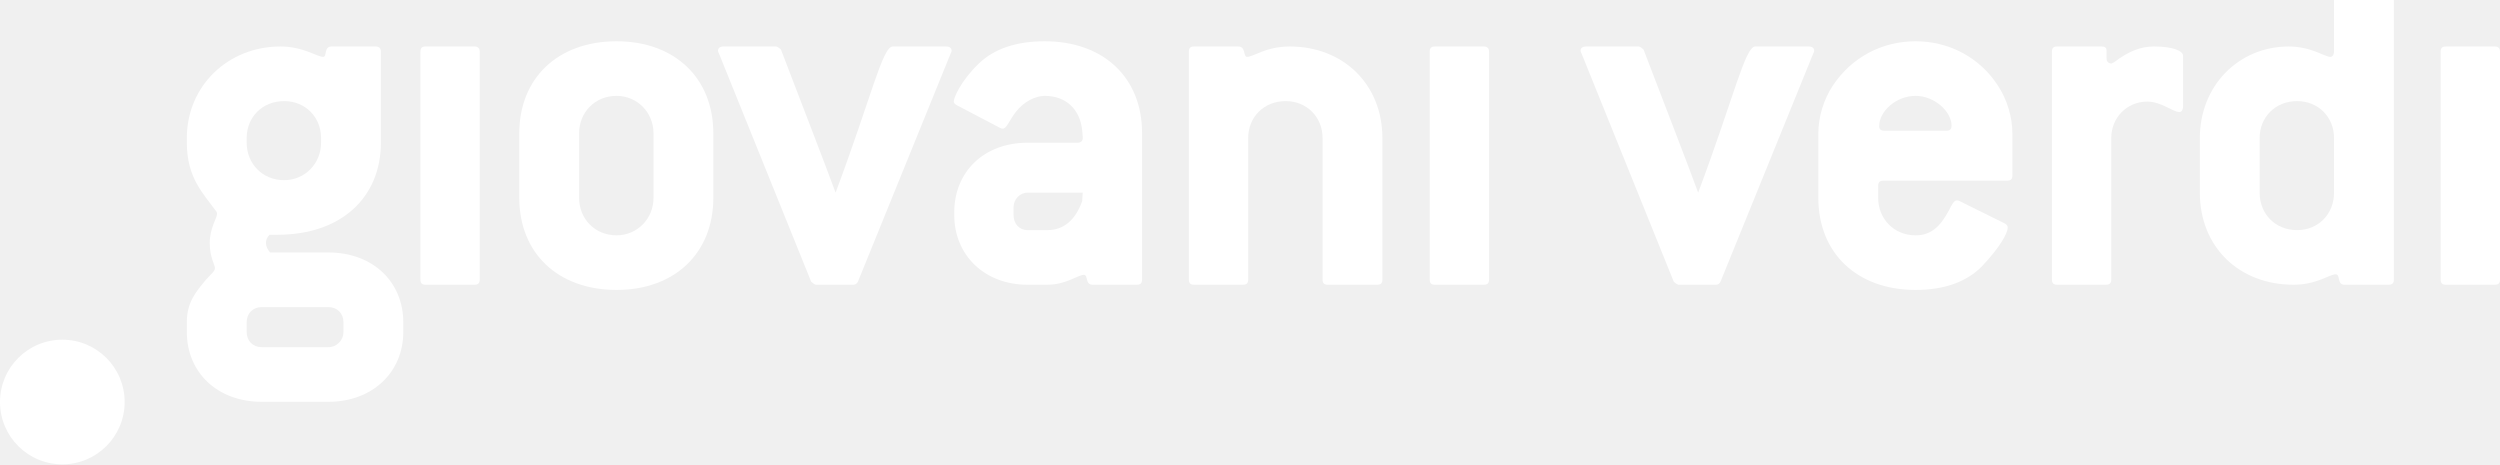
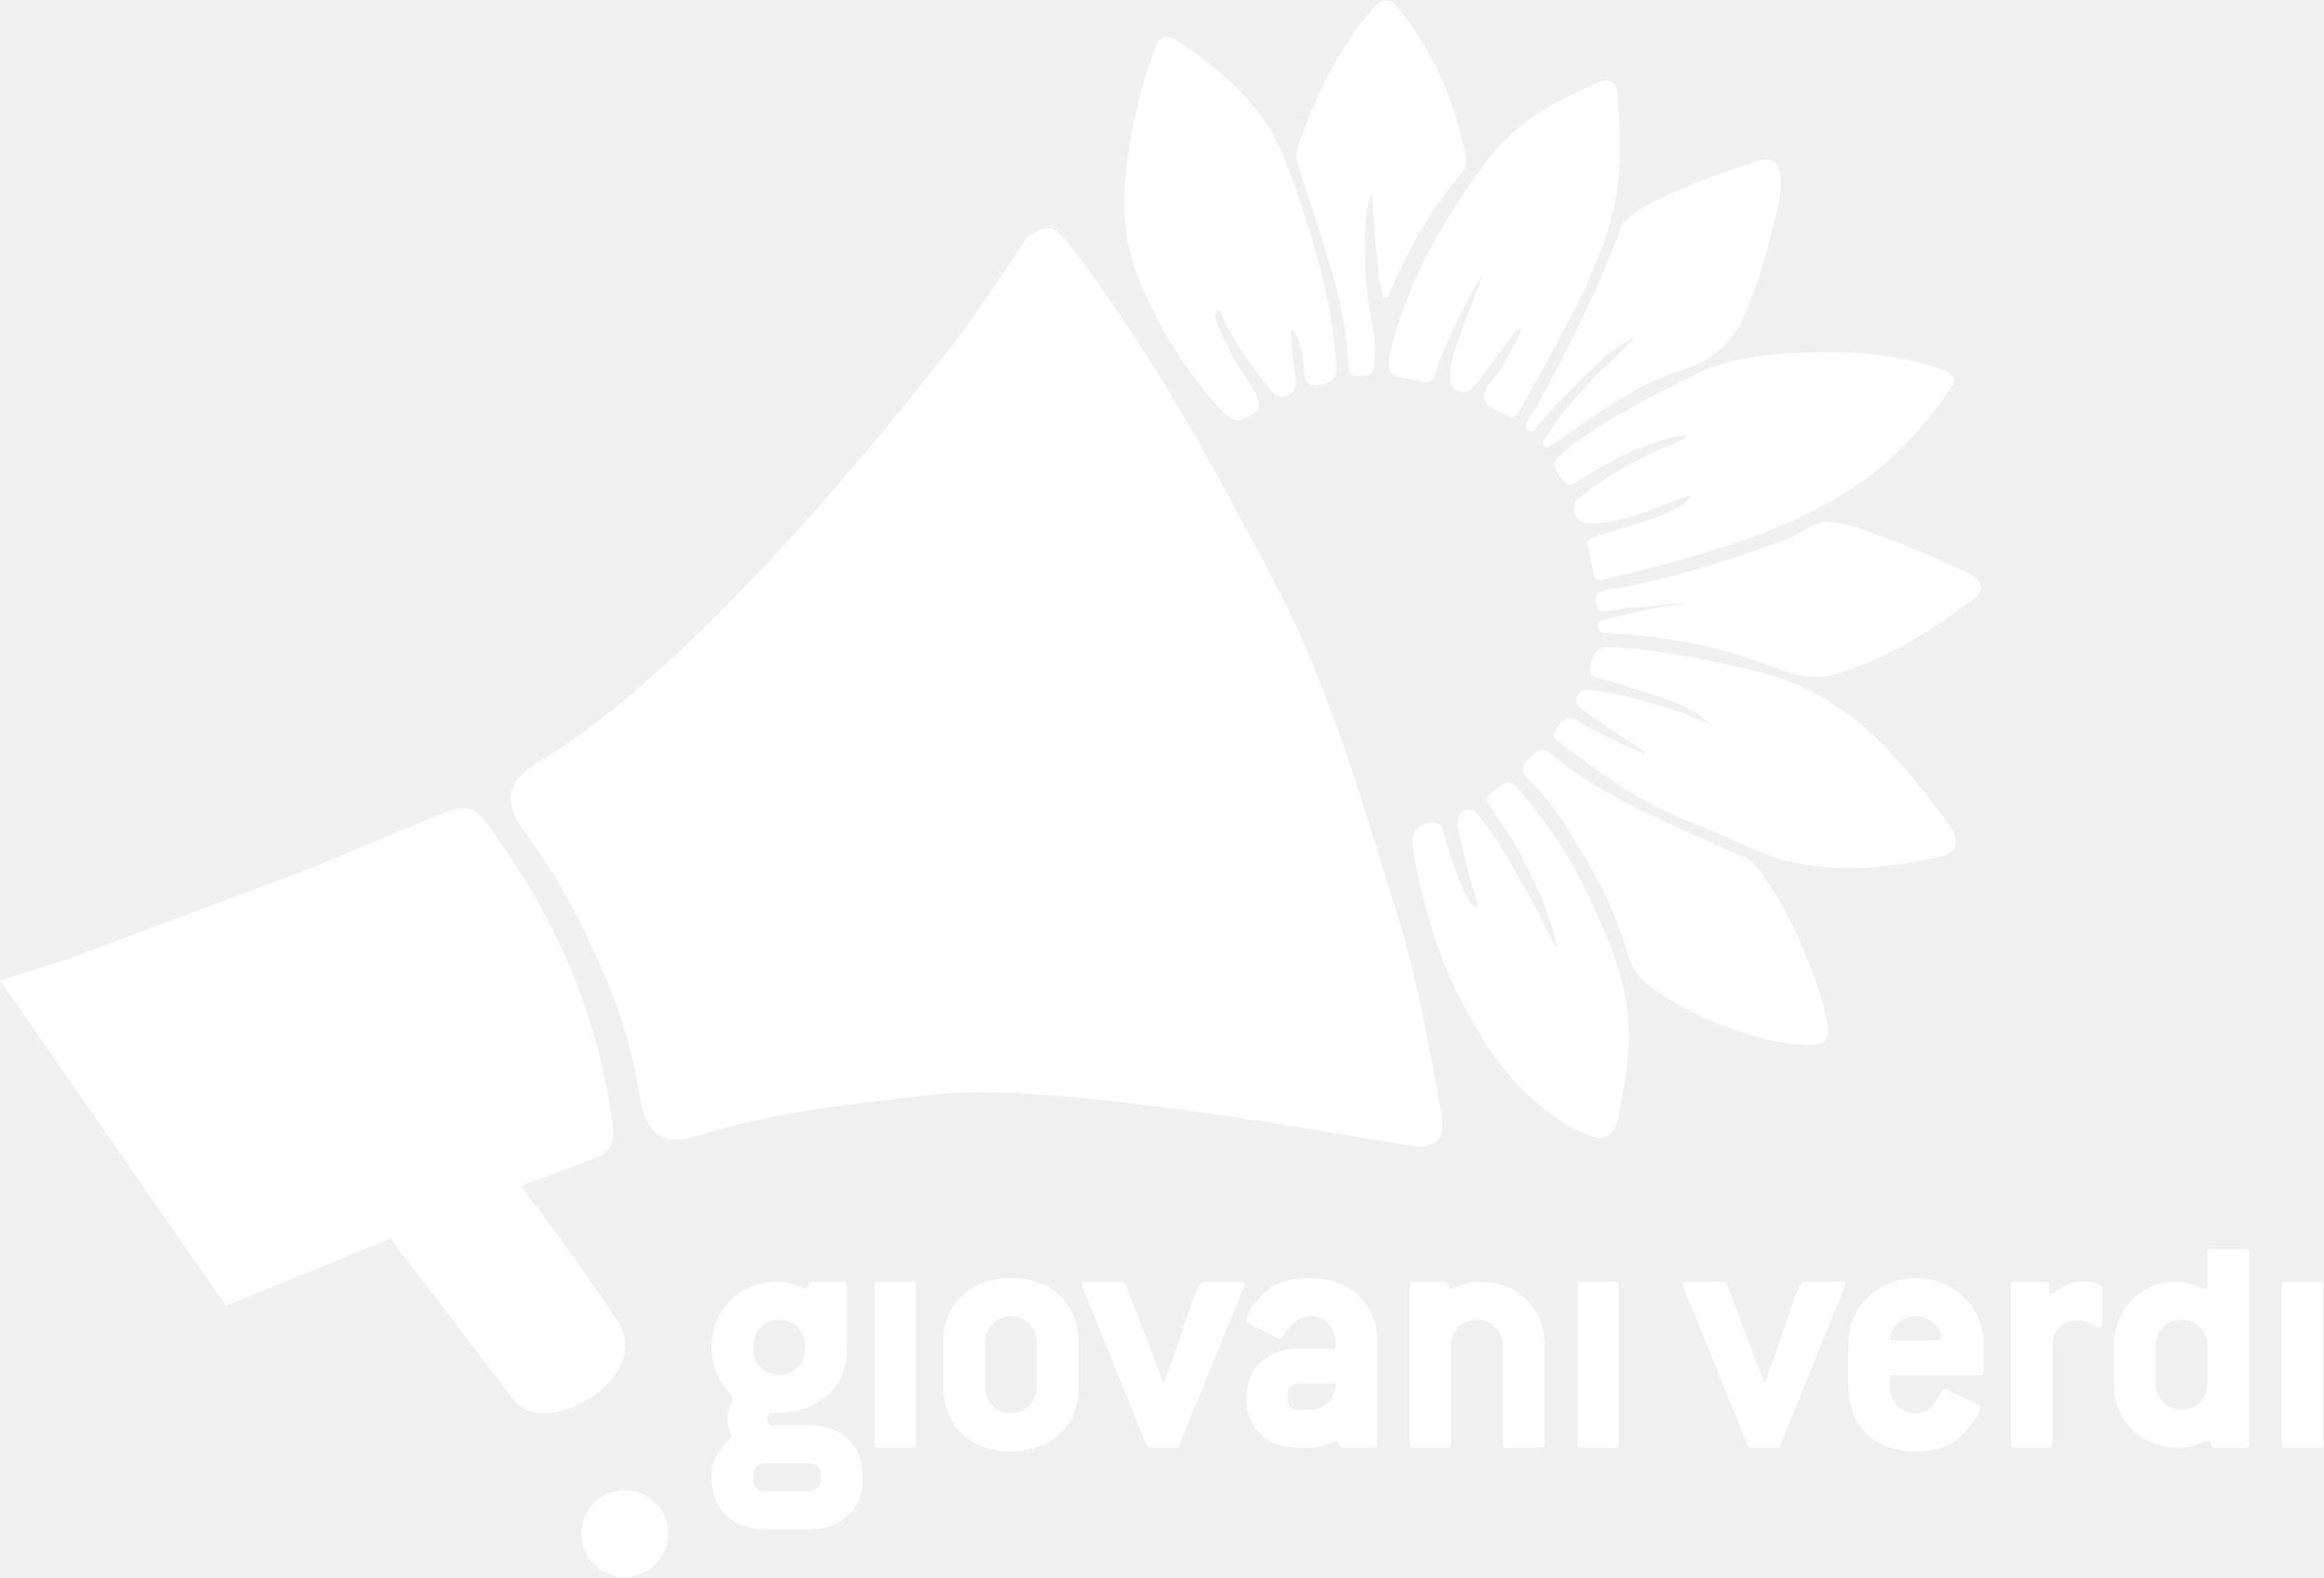
- <svg xmlns="http://www.w3.org/2000/svg" version="1.1" id="svg350" xml:space="preserve" width="191.021" height="35.479" viewBox="0 0 191.021 35.479">
-   <defs id="defs354">
-     <clipPath clipPathUnits="userSpaceOnUse" id="clipPath364">
-       <path d="M 0,53.505 H 205.125 V 0 H 0 Z" id="path362" />
-     </clipPath>
-   </defs>
-   <g id="g356" transform="matrix(1.333333,0,0,-1.333333,-28.14467,53.48786)">
-     <g id="g358">
-       <g id="g360" clip-path="url(#clipPath364)">
-         <g id="g366" transform="translate(40.7896,21.6521)">
-           <path d="M 0,0 C 0,0.507 -0.357,0.865 -0.864,0.865 H -4.68 C -5.187,0.865 -5.545,0.507 -5.545,0 v -0.566 c 0,-0.507 0.358,-0.865 0.865,-0.865 h 3.816 c 0.476,0 0.864,0.388 0.864,0.865 z m -1.282,10.553 c 0,1.194 -0.894,2.117 -2.116,2.117 -1.252,0 -2.147,-0.923 -2.147,-2.117 v -0.267 c 0,-1.193 0.895,-2.147 2.147,-2.147 1.192,0 2.116,0.954 2.116,2.147 z M -0.864,-4.562 H -4.68 c -2.565,0 -4.294,1.7 -4.294,3.996 V 0 c 0,1.133 0.508,1.729 1.104,2.444 0.298,0.328 0.506,0.477 0.506,0.657 0,0.179 -0.298,0.627 -0.298,1.43 0,0.865 0.417,1.431 0.417,1.671 0,0.089 -0.029,0.148 -0.088,0.207 -0.716,0.985 -1.641,1.879 -1.641,3.877 v 0.267 c 0,2.982 2.356,5.247 5.367,5.247 1.312,0 2.086,-0.595 2.444,-0.595 0.239,0 0.03,0.595 0.477,0.595 h 2.535 c 0.178,0 0.297,-0.088 0.297,-0.297 V 10.286 C 2.146,7.155 -0.119,5.01 -3.786,5.01 H -4.233 C -4.382,4.86 -4.441,4.711 -4.441,4.531 c 0,-0.178 0.088,-0.358 0.237,-0.535 h 3.34 c 2.563,0 4.293,-1.7 4.293,-3.996 v -0.566 c 0,-2.296 -1.759,-3.996 -4.293,-3.996" style="fill:#ffffff;fill-opacity:1;fill-rule:nonzero;stroke:none" id="path368" />
-         </g>
-         <g id="g370" transform="translate(48.3027,23.7991)">
-           <path d="m 0,0 h -2.803 c -0.208,0 -0.298,0.089 -0.298,0.297 v 13.059 c 0,0.209 0.09,0.297 0.298,0.297 H 0 c 0.179,0 0.297,-0.088 0.297,-0.297 V 0.297 C 0.297,0.089 0.208,0 0,0" style="fill:#ffffff;fill-opacity:1;fill-rule:nonzero;stroke:none" id="path372" />
-         </g>
-         <g id="g374" transform="translate(58.5586,32.4749)">
-           <path d="M 0,0 C 0,1.192 -0.925,2.147 -2.117,2.147 -3.369,2.147 -4.264,1.192 -4.264,0 v -3.697 c 0,-1.193 0.895,-2.147 2.147,-2.147 1.192,0 2.117,0.954 2.117,2.147 z m -2.117,-8.974 c -3.369,0 -5.575,2.117 -5.575,5.277 V 0 c 0,3.161 2.206,5.276 5.575,5.276 3.339,0 5.545,-2.115 5.545,-5.276 v -3.697 c 0,-3.16 -2.206,-5.277 -5.545,-5.277" style="fill:#ffffff;fill-opacity:1;fill-rule:nonzero;stroke:none" id="path376" />
-         </g>
-         <g id="g378" transform="translate(70.2744,23.9778)">
-           <path d="M 0,0 C -0.06,-0.12 -0.149,-0.179 -0.268,-0.179 H -2.415 C -2.504,-0.15 -2.594,-0.089 -2.683,0 l -5.276,13.058 c -0.031,0.06 -0.061,0.119 -0.061,0.179 0,0.149 0.12,0.238 0.329,0.238 h 3.01 c 0.09,-0.03 0.18,-0.089 0.269,-0.178 1.401,-3.667 2.474,-6.411 3.13,-8.199 2.058,5.485 2.683,8.377 3.28,8.377 h 3.041 c 0.209,0 0.328,-0.089 0.328,-0.238 0,-0.06 -0.03,-0.119 -0.06,-0.179 z" style="fill:#ffffff;fill-opacity:1;fill-rule:nonzero;stroke:none" id="path380" />
-         </g>
-         <g id="g382" transform="translate(79.9971,29.0759)">
-           <path d="m 0,0 c -0.448,0 -0.805,-0.388 -0.805,-0.834 v -0.448 c 0,-0.507 0.328,-0.865 0.805,-0.865 h 1.133 c 0.924,0 1.61,0.566 1.997,1.669 0,0 0,0.149 0.03,0.478 z M 6.261,-5.277 H 3.727 c -0.447,0 -0.239,0.567 -0.507,0.567 -0.328,0 -1.014,-0.567 -2.087,-0.567 H 0 c -2.475,0 -4.204,1.699 -4.204,3.995 v 0.149 c 0,2.355 1.729,3.995 4.204,3.995 h 2.862 c 0.179,0 0.298,0.09 0.298,0.267 v 0.06 L 3.13,3.547 C 3.011,4.77 2.206,5.546 0.983,5.546 0.447,5.546 -0.209,5.217 -0.656,4.651 -1.074,4.114 -1.193,3.667 -1.431,3.667 c -0.06,0 -0.119,0.03 -0.179,0.06 l -2.445,1.282 c -0.119,0.059 -0.178,0.149 -0.178,0.208 0,0.239 0.417,1.193 1.43,2.176 0.895,0.865 2.177,1.282 3.786,1.282 3.37,0 5.575,-2.086 5.575,-5.247 v -8.407 c 0,-0.208 -0.089,-0.298 -0.297,-0.298" style="fill:#ffffff;fill-opacity:1;fill-rule:nonzero;stroke:none" id="path384" />
-         </g>
-         <g id="g386" transform="translate(100.0313,23.7991)">
-           <path d="m 0,0 h -2.833 c -0.209,0 -0.298,0.089 -0.298,0.297 v 8.109 c 0,1.194 -0.894,2.117 -2.116,2.117 -1.253,0 -2.147,-0.923 -2.147,-2.117 V 0.297 C -7.394,0.089 -7.484,0 -7.692,0 h -2.803 c -0.209,0 -0.298,0.089 -0.298,0.297 v 13.059 c 0,0.209 0.089,0.297 0.298,0.297 h 2.535 c 0.447,0 0.268,-0.595 0.506,-0.595 0.358,0 1.074,0.595 2.445,0.595 3.04,0 5.306,-2.146 5.306,-5.247 V 0.297 C 0.297,0.089 0.208,0 0,0" style="fill:#ffffff;fill-opacity:1;fill-rule:nonzero;stroke:none" id="path388" />
-         </g>
-         <g id="g390" transform="translate(106.1426,23.7991)">
-           <path d="m 0,0 h -2.804 c -0.207,0 -0.298,0.089 -0.298,0.297 v 13.059 c 0,0.209 0.091,0.297 0.298,0.297 H 0 c 0.179,0 0.298,-0.088 0.298,-0.297 V 0.297 C 0.298,0.089 0.207,0 0,0" style="fill:#ffffff;fill-opacity:1;fill-rule:nonzero;stroke:none" id="path392" />
-         </g>
-         <g id="g394" transform="translate(119.7061,23.9778)">
-           <path d="M 0,0 C -0.058,-0.12 -0.148,-0.179 -0.267,-0.179 H -2.415 C -2.504,-0.15 -2.594,-0.089 -2.683,0 l -5.276,13.058 c -0.03,0.06 -0.061,0.119 -0.061,0.179 0,0.149 0.121,0.238 0.329,0.238 h 3.01 c 0.091,-0.03 0.179,-0.089 0.27,-0.178 1.4,-3.667 2.474,-6.411 3.129,-8.199 2.058,5.485 2.684,8.377 3.28,8.377 h 3.041 c 0.208,0 0.327,-0.089 0.327,-0.238 0,-0.06 -0.029,-0.119 -0.059,-0.179 z" style="fill:#ffffff;fill-opacity:1;fill-rule:nonzero;stroke:none" id="path396" />
-         </g>
-         <g id="g398" transform="translate(132.9434,32.9212)">
-           <path d="m 0,0 c 0,0.806 -0.984,1.701 -2.057,1.701 -1.133,0 -2.088,-0.895 -2.088,-1.73 0,-0.18 0.09,-0.269 0.299,-0.269 h 3.547 C -0.09,-0.298 0,-0.209 0,0 m 3.189,-3.159 h -7.094 c -0.209,0 -0.299,-0.091 -0.299,-0.299 v -0.686 c 0,-1.192 0.894,-2.147 2.147,-2.147 0.865,0 1.4,0.479 1.909,1.431 0.178,0.359 0.296,0.568 0.446,0.568 0.06,0 0.091,0 0.15,-0.031 L 3.041,-5.605 C 3.16,-5.664 3.22,-5.753 3.22,-5.843 3.22,-6.171 2.771,-6.976 1.759,-8.049 0.895,-8.943 -0.388,-9.42 -2.057,-9.42 c -3.369,0 -5.576,2.117 -5.576,5.276 v 3.698 c 0,0.924 0.3,1.937 0.835,2.742 1.074,1.61 2.803,2.534 4.741,2.534 1.909,0 3.667,-0.924 4.71,-2.534 0.536,-0.805 0.834,-1.818 0.834,-2.742 v -2.416 c 0,-0.208 -0.088,-0.297 -0.298,-0.297" style="fill:#ffffff;fill-opacity:1;fill-rule:nonzero;stroke:none" id="path400" />
-         </g>
-         <g id="g402" transform="translate(146.002,33.6965)">
-           <path d="m 0,0 c -0.388,0 -1.015,0.596 -1.849,0.596 -1.163,0 -2.056,-0.924 -2.056,-2.087 V -9.6 c 0,-0.208 -0.091,-0.297 -0.298,-0.297 h -2.804 c -0.208,0 -0.298,0.089 -0.298,0.297 V 3.458 c 0,0.209 0.09,0.298 0.298,0.298 h 2.534 c 0.209,0 0.299,-0.058 0.299,-0.269 V 3.07 c 0,-0.178 0.089,-0.267 0.269,-0.298 l 0.178,0.09 c 0.776,0.596 1.491,0.894 2.265,0.894 1.045,0 1.671,-0.237 1.671,-0.536 V 0.328 C 0.209,0.12 0.12,0 0,0" style="fill:#ffffff;fill-opacity:1;fill-rule:nonzero;stroke:none" id="path404" />
-         </g>
-         <g id="g406" transform="translate(154.8633,29.0759)">
-           <path d="m 0,0 c 0,-1.222 -0.894,-2.147 -2.116,-2.147 -1.251,0 -2.147,0.925 -2.147,2.147 v 3.129 c 0,1.194 0.896,2.117 2.147,2.117 C -0.894,5.246 0,4.323 0,3.129 Z m -0.208,7.781 c -0.328,0 -1.103,0.595 -2.385,0.595 -2.862,0 -5.097,-2.235 -5.097,-5.247 V 0 c 0,-3.13 2.265,-5.277 5.366,-5.277 1.34,0 2.056,0.597 2.415,0.597 0.297,0 0.059,-0.597 0.507,-0.597 h 2.534 c 0.208,0 0.298,0.09 0.298,0.298 V 11.04 H 0 V 8.108 C 0,7.9 -0.089,7.781 -0.208,7.781" style="fill:#ffffff;fill-opacity:1;fill-rule:nonzero;stroke:none" id="path408" />
-         </g>
-         <g id="g410" transform="translate(164.0771,23.7991)">
-           <path d="m 0,0 h -2.803 c -0.209,0 -0.299,0.089 -0.299,0.297 v 13.059 c 0,0.209 0.09,0.297 0.299,0.297 H 0 c 0.179,0 0.297,-0.088 0.297,-0.297 V 0.297 C 0.297,0.089 0.208,0 0,0" style="fill:#ffffff;fill-opacity:1;fill-rule:nonzero;stroke:none" id="path412" />
-         </g>
-         <g id="g414" transform="translate(28.2515,17.0784)">
-           <path d="m 0,0 c 0,-1.973 -1.598,-3.572 -3.571,-3.572 -1.973,0 -3.572,1.599 -3.572,3.572 0,1.973 1.599,3.571 3.572,3.571 C -1.598,3.571 0,1.973 0,0" style="fill:#ffffff;fill-opacity:1;fill-rule:nonzero;stroke:none" id="path416" />
-         </g>
-       </g>
+ <svg xmlns="http://www.w3.org/2000/svg" version="1.1" id="svg998" xml:space="preserve" width="286.267" height="194.32" viewBox="0 0 286.267 194.32">
+   <defs id="defs1002" />
+   <g id="g1004" transform="matrix(1.333333,0,0,-1.333333,0,194.32)">
+     <g id="g1006" transform="scale(0.1)">
+       <path d="m 758.652,95.398 c 0,5.704 -4.015,9.723 -9.711,9.723 h -42.863 c -5.699,0 -9.719,-4.019 -9.719,-9.723 v -6.359 c 0,-5.688 4.02,-9.707 9.719,-9.707 h 42.863 c 5.356,0 9.711,4.359 9.711,9.707 z M 744.254,213.961 c 0,13.41 -10.047,23.777 -23.781,23.777 -14.063,0 -24.114,-10.367 -24.114,-23.777 v -3 c 0,-13.402 10.051,-24.121 24.114,-24.121 13.394,0 23.781,10.719 23.781,24.121 z m 4.687,-169.801 h -42.863 c -28.812,0 -48.238,19.09 -48.238,44.879 v 6.359 c 0,12.731 5.699,19.434 12.398,27.461 3.352,3.692 5.688,5.36 5.688,7.379 0,2.012 -3.344,7.043 -3.344,16.071 0,9.711 4.684,16.07 4.684,18.773 0,0.988 -0.328,1.66 -1,2.328 -8.039,11.059 -18.426,21.102 -18.426,43.551 v 3 c 0,33.5 26.461,58.949 60.289,58.949 14.738,0 23.441,-6.691 27.465,-6.691 2.676,0 0.332,6.691 5.351,6.691 h 28.477 c 2.004,0 3.344,-1 3.344,-3.351 v -58.598 c 0,-35.172 -25.453,-59.281 -66.645,-59.281 h -5.023 c -1.676,-1.68 -2.344,-3.348 -2.344,-5.371 0,-2 1,-4.028 2.672,-6.02 h 37.515 c 28.801,0 48.227,-19.09 48.227,-44.891 v -6.359 c 0,-25.789 -19.758,-44.879 -48.227,-44.879" style="fill:#ffffff;fill-opacity:1;fill-rule:nonzero;stroke:none" id="path1008" />
+       <path d="M 843.055,119.52 H 811.57 c -2.343,0 -3.347,1.011 -3.347,3.339 v 146.7 c 0,2.351 1.004,3.351 3.347,3.351 h 31.485 c 2.011,0 3.343,-1 3.343,-3.351 v -146.7 c 0,-2.328 -1,-3.339 -3.343,-3.339" style="fill:#ffffff;fill-opacity:1;fill-rule:nonzero;stroke:none" id="path1010" />
+       <path d="m 958.27,216.988 c 0,13.391 -10.387,24.121 -23.778,24.121 -14.07,0 -24.121,-10.73 -24.121,-24.121 v -41.539 c 0,-13.398 10.051,-24.117 24.121,-24.117 13.391,0 23.778,10.719 23.778,24.117 z M 934.492,116.18 c -37.851,0 -62.637,23.781 -62.637,59.269 v 41.539 c 0,35.5 24.786,59.274 62.637,59.274 37.504,0 62.289,-23.774 62.289,-59.274 v -41.539 c 0,-35.488 -24.785,-59.269 -62.289,-59.269" style="fill:#ffffff;fill-opacity:1;fill-rule:nonzero;stroke:none" id="path1012" />
+       <path d="m 1089.89,121.531 c -0.67,-1.34 -1.67,-2.011 -3.01,-2.011 h -24.11 c -1.01,0.332 -2.02,1.011 -3.02,2.011 l -59.28,146.688 c -0.34,0.679 -0.673,1.34 -0.673,2.019 0,1.672 1.343,2.672 3.683,2.672 h 33.83 c 1,-0.328 2.01,-1 3.01,-2 15.75,-41.191 27.8,-72.019 35.17,-92.101 23.11,61.621 30.14,94.101 36.84,94.101 h 34.17 c 2.34,0 3.68,-1 3.68,-2.672 0,-0.679 -0.33,-1.34 -0.67,-2.019 l -59.62,-146.688" style="fill:#ffffff;fill-opacity:1;fill-rule:nonzero;stroke:none" id="path1014" />
+       <path d="m 1199.11,178.809 c -5.02,0 -9.04,-4.36 -9.04,-9.379 v -5.032 c 0,-5.687 3.68,-9.707 9.04,-9.707 h 12.73 c 10.38,0 18.09,6.36 22.44,18.75 0,0 0,1.668 0.33,5.368 z m 70.34,-59.289 h -28.47 c -5.02,0 -2.68,6.371 -5.69,6.371 -3.69,0 -11.4,-6.371 -23.45,-6.371 h -12.73 c -27.8,0 -47.22,19.089 -47.22,44.878 v 1.672 c 0,26.461 19.42,44.891 47.22,44.891 h 32.16 c 2.01,0 3.34,1 3.34,3 v 0.668 l -0.33,4.019 c -1.34,13.743 -10.39,22.461 -24.12,22.461 -6.02,0 -13.39,-3.699 -18.42,-10.058 -4.68,-6.031 -6.02,-11.051 -8.7,-11.051 -0.67,0 -1.34,0.332 -2.02,0.672 l -27.45,14.398 c -1.34,0.668 -2.02,1.68 -2.02,2.34 0,2.68 4.69,13.399 16.08,24.449 10.05,9.723 24.45,14.403 42.53,14.403 37.85,0 62.63,-23.442 62.63,-58.942 v -94.461 c 0,-2.328 -1,-3.339 -3.34,-3.339" style="fill:#ffffff;fill-opacity:1;fill-rule:nonzero;stroke:none" id="path1016" />
+       <path d="m 1424.18,119.52 h -31.82 c -2.35,0 -3.35,1.011 -3.35,3.339 v 91.102 c 0,13.41 -10.05,23.777 -23.78,23.777 -14.07,0 -24.12,-10.367 -24.12,-23.777 v -91.102 c 0,-2.328 -1,-3.339 -3.35,-3.339 h -31.48 c -2.34,0 -3.35,1.011 -3.35,3.339 v 146.7 c 0,2.351 1.01,3.351 3.35,3.351 h 28.47 c 5.03,0 3.01,-6.691 5.7,-6.691 4.01,0 12.05,6.691 27.46,6.691 34.16,0 59.61,-24.109 59.61,-58.949 v -91.102 c 0,-2.328 -1,-3.339 -3.34,-3.339" style="fill:#ffffff;fill-opacity:1;fill-rule:nonzero;stroke:none" id="path1018" />
+       <path d="m 1492.84,119.52 h -31.5 c -2.33,0 -3.34,1.011 -3.34,3.339 v 146.7 c 0,2.351 1.01,3.351 3.34,3.351 h 31.5 c 2.01,0 3.34,-1 3.34,-3.351 v -146.7 c 0,-2.328 -1.02,-3.339 -3.34,-3.339" style="fill:#ffffff;fill-opacity:1;fill-rule:nonzero;stroke:none" id="path1020" />
+       <path d="m 1645.22,121.531 c -0.66,-1.34 -1.68,-2.011 -3.01,-2.011 h -24.13 c -0.99,0.332 -2.01,1.011 -3,2.011 l -59.28,146.688 c -0.34,0.679 -0.67,1.34 -0.67,2.019 0,1.672 1.34,2.672 3.68,2.672 h 33.82 c 1.02,-0.328 2.01,-1 3.03,-2 15.73,-41.191 27.79,-72.019 35.14,-92.101 23.14,61.621 30.16,94.101 36.86,94.101 h 34.17 c 2.33,0 3.67,-1 3.67,-2.672 0,-0.679 -0.33,-1.34 -0.67,-2.019 l -59.61,-146.688" style="fill:#ffffff;fill-opacity:1;fill-rule:nonzero;stroke:none" id="path1022" />
+       <path d="m 1793.93,222 c 0,9.051 -11.06,19.109 -23.12,19.109 -12.73,0 -23.45,-10.058 -23.45,-19.429 0,-2.032 1.01,-3.032 3.36,-3.032 h 39.84 c 2.35,0 3.37,1 3.37,3.352 z m 35.82,-35.488 h -79.7 c -2.35,0 -3.35,-1.024 -3.35,-3.352 v -7.711 c 0,-13.398 10.04,-24.117 24.11,-24.117 9.72,0 15.73,5.379 21.45,16.078 2.01,4.031 3.33,6.371 5.01,6.371 0.68,0 1.02,0 1.68,-0.34 l 29.14,-14.402 c 1.33,-0.668 2,-1.68 2,-2.68 0,-3.679 -5.03,-12.718 -16.41,-24.789 -9.71,-10.039 -24.11,-15.39 -42.87,-15.39 -37.84,0 -62.64,23.781 -62.64,59.269 v 41.539 c 0,10.383 3.37,21.762 9.38,30.801 12.08,18.09 31.5,28.473 53.26,28.473 21.45,0 41.2,-10.383 52.92,-28.473 6.02,-9.039 9.37,-20.418 9.37,-30.801 v -27.136 c 0,-2.34 -0.99,-3.34 -3.35,-3.34" style="fill:#ffffff;fill-opacity:1;fill-rule:nonzero;stroke:none" id="path1024" />
+       <path d="m 1940.63,230.711 c -4.36,0 -11.4,6.699 -20.78,6.699 -13.06,0 -23.1,-10.379 -23.1,-23.449 v -91.102 c 0,-2.328 -1.02,-3.339 -3.34,-3.339 h -31.5 c -2.34,0 -3.34,1.011 -3.34,3.339 v 146.7 c 0,2.351 1,3.351 3.34,3.351 h 28.47 c 2.35,0 3.35,-0.66 3.35,-3.019 v -4.692 c 0,-2 1.01,-3 3.02,-3.34 l 2.01,1 c 8.71,6.7 16.74,10.051 25.44,10.051 11.74,0 18.78,-2.672 18.78,-6.019 v -32.493 c 0,-2.339 -1.01,-3.687 -2.35,-3.687" style="fill:#ffffff;fill-opacity:1;fill-rule:nonzero;stroke:none" id="path1026" />
+       <path d="m 2040.18,178.809 c 0,-13.727 -10.04,-24.118 -23.78,-24.118 -14.05,0 -24.11,10.391 -24.11,24.118 v 35.152 c 0,13.41 10.06,23.777 24.11,23.777 13.74,0 23.78,-10.367 23.78,-23.777 z m -2.34,87.41 c -3.69,0 -12.39,6.691 -26.8,6.691 -32.15,0 -57.26,-25.121 -57.26,-58.949 v -35.152 c 0,-35.168 25.45,-59.289 60.28,-59.289 15.06,0 23.11,6.71 27.14,6.71 3.33,0 0.66,-6.71 5.69,-6.71 h 28.47 c 2.33,0 3.34,1.011 3.34,3.339 v 179.973 h -38.52 v -32.941 c 0,-2.34 -1.01,-3.672 -2.34,-3.672" style="fill:#ffffff;fill-opacity:1;fill-rule:nonzero;stroke:none" id="path1028" />
+       <path d="m 2143.68,119.52 h -31.49 c -2.34,0 -3.35,1.011 -3.35,3.339 v 146.7 c 0,2.351 1.01,3.351 3.35,3.351 h 31.49 c 2.01,0 3.34,-1 3.34,-3.351 v -146.7 c 0,-2.328 -1,-3.339 -3.34,-3.339" style="fill:#ffffff;fill-opacity:1;fill-rule:nonzero;stroke:none" id="path1030" />
+       <path d="M 617.602,40.129 C 617.602,17.961 599.648,0 577.488,0 555.32,0 537.359,17.961 537.359,40.129 c 0,22.16 17.961,40.121 40.129,40.121 22.16,0 40.114,-17.961 40.114,-40.121" style="fill:#ffffff;fill-opacity:1;fill-rule:nonzero;stroke:none" id="path1032" />
+       <path d="m 873.195,447.02 c 130.495,9.269 415.985,-48.7 439.735,-49.329 21.58,0.52 21.86,16.93 19.04,31.899 -11.62,61.578 -21.95,123.824 -40.68,183.16 -32.48,102.914 -61.37,207.641 -111.86,303.578 -57.57,109.382 -115.92,218.532 -192.856,316.962 -6.695,8.56 -13.336,17.67 -28.082,10.63 -4.297,-2.38 -8.832,-4.9 -11.398,-8.99 -17.016,-27.11 -54.426,-79.98 -54.426,-79.98 0,0 -224.613,-300.938 -395.703,-402.356 -36.832,-21.832 -26.16,-45.785 -10.953,-65.774 31.211,-41.027 53.539,-85.941 73.625,-132.66 15.41,-35.844 25.801,-72.652 31.937,-111.351 4.063,-25.61 15.516,-46.887 52.293,-35.239 75.223,23.821 152.426,30.321 229.328,39.45" style="fill:#ffffff;fill-opacity:1;fill-rule:nonzero;stroke:none" id="path1034" />
+       <path d="m 1559.08,1054.88 c -13.9,-0.16 -24.98,-4.77 -36.06,-8.64 -23.57,-8.23 -44.97,-20.95 -66.02,-34.15 -5.43,-3.41 -8.36,-3.98 -12.7,1.76 -10.27,13.61 -10.49,16.63 2.46,27.22 22.02,18.02 46.78,31.8 71.61,45.38 14.08,7.7 28.59,14.62 42.81,22.08 25.82,13.55 53.53,19.6 82.4,21.59 33.85,2.33 67.66,3.56 101.31,-2.02 16.97,-2.81 33.9,-5.93 49.99,-12.4 13,-5.23 14.08,-8.38 6.22,-19.7 -25.57,-36.79 -55.69,-69.04 -94.05,-92.8 -28.63,-17.735 -58.92,-31.911 -90.74,-43.27 -44.1,-15.742 -89.22,-27.481 -134.71,-38.153 -4.82,-1.132 -7.39,-0.398 -8.42,4.27 -2,9.105 -3.82,18.254 -5.71,27.383 -1.07,5.203 2.65,6.566 6.38,7.746 15.3,4.844 30.63,9.57 45.93,14.433 12.84,4.086 25.37,8.938 36.58,16.61 2.55,1.75 5.4,3.398 6.88,7.841 -15.64,-5.708 -30.49,-11.13 -45.35,-16.54 -15.18,-5.528 -30.68,-9.665 -46.96,-9.571 -12.34,0.074 -18.21,7.043 -15.65,17.418 0.82,3.305 3.12,4.684 5.34,6.528 26.38,21.895 56.66,36.915 87.89,50.335 3.1,1.34 6.71,1.88 10.57,6.65" style="fill:#ffffff;fill-opacity:1;fill-rule:nonzero;stroke:none" id="path1036" />
+       <path d="m 1562.34,801.902 c -0.77,0.387 -1.54,0.774 -2.31,1.161 -9.69,5.652 -65.81,23.886 -83.74,27.898 -5.82,1.301 -8.32,3.629 -6.64,10.309 4.09,16.253 8.08,19.23 25.16,17.921 43.2,-3.3 85.42,-11.918 127.5,-21.906 50.38,-11.957 91.37,-38.453 125.92,-76.453 19.29,-21.219 37.21,-43.391 53.65,-66.828 10.23,-14.582 7.2,-24.988 -9.53,-28.535 -45.97,-9.742 -92.14,-15.102 -138.82,-4.164 -23.57,5.523 -44.75,16.914 -66.71,26.343 -20.09,8.625 -40.68,16.118 -60.1,26.278 -27.24,14.254 -51.85,32.441 -76.38,50.754 -1.88,1.398 -3.77,2.769 -5.68,4.117 -10.41,7.351 -10.83,8.773 -4.97,17.004 6.76,9.488 12.17,10.492 21.18,3.789 6.79,-5.063 58.45,-30.289 59.22,-27.727 0.35,1.184 -4.84,4.282 -5.6,4.657 -7.83,4.882 -42.41,28.105 -51.6,35.164 -3.84,2.949 -7.83,6.39 -4.83,12.488 2.71,5.484 7.2,6.156 12.47,5.531 21.71,-2.578 42.71,-8.34 63.63,-14.41 7.12,-1.043 43.2,-15.863 49.2,-17.816 -7.59,3.988 -13.18,10.82 -21.02,14.425" style="fill:#ffffff;fill-opacity:1;fill-rule:nonzero;stroke:none" id="path1038" />
+       <path d="m 1197.4,1107.18 c 0.81,-6.43 0.02,-12 -7.17,-15.13 -7.3,-3.18 -11.78,0.37 -15.86,5.33 -16.71,20.3 -32.39,41.3 -43.68,65.26 -1.37,2.9 -1.9,8.93 -5.39,7.55 -4.38,-1.73 -2.01,-7.26 -0.69,-10.93 6.38,-17.68 15.73,-33.83 25.86,-49.58 4.1,-6.37 8.78,-12.43 11.32,-19.69 1.94,-5.55 3.06,-11.58 -3.18,-14.68 -6.64,-3.31 -13.23,-9.68 -21.7,-3.54 -12.5,9.05 -21.45,21.38 -30.59,33.43 -20.36,26.84 -37.07,55.84 -50.76,86.66 -15.62,35.16 -19.28,71.84 -14.69,109.56 4.62,38.02 12.7,75.26 26.69,111.07 4.67,11.95 9.95,13.83 20.36,7.1 28.55,-18.48 54.81,-39.54 75.65,-66.76 15.66,-20.45 24.86,-43.95 33.24,-68.03 12.29,-35.32 23.64,-70.87 30.74,-107.63 3.88,-20.03 6.82,-40.22 7.55,-60.63 0.33,-9.24 -7.03,-14.81 -19.41,-15.06 -8.8,-0.17 -10.25,6.05 -10.51,13.05 -0.11,2.88 -0.41,5.76 -0.63,8.64 -0.92,9.26 -3.38,18.1 -7.29,26.53 -0.76,1.64 -1.93,3.53 -3.66,3.21 -2.09,-0.38 2.08,-31.96 3.8,-45.73" style="fill:#ffffff;fill-opacity:1;fill-rule:nonzero;stroke:none" id="path1040" />
+       <path d="m 1365.2,617.816 c 0.35,7.883 -2.45,14.403 -4.53,20.821 -5.23,16.16 -8.22,32.84 -12.42,49.234 -0.79,3.074 -0.74,6.367 -1.04,9.563 -0.45,4.843 1.03,8.382 5.89,10.515 4.81,2.11 8.31,1 11.7,-2.66 12,-12.945 21.14,-27.91 29.9,-43.043 14.49,-25.012 28.88,-50.094 40.89,-76.445 0.68,-1.488 1.95,-2.711 3.47,-3.746 -6.86,31.269 -19.77,59.968 -34.84,87.941 -8.22,15.242 -18.46,29.059 -27.87,43.449 -3.24,4.961 -2.38,7.871 1.8,10.996 1.87,1.399 3.56,3.032 5.38,4.5 9.76,7.891 13.73,7.438 21.53,-2.48 20.21,-25.691 40.49,-51.481 54.96,-80.914 18.42,-37.481 37.18,-75.074 43.33,-117.09 4.62,-31.602 0.46,-62.859 -5.86,-93.855 -1.21,-5.961 -1.85,-12.071 -4.32,-17.813 -4.31,-10.039 -10.75,-13.449 -20.88,-9.93 -19.59,6.813 -36.75,18.02 -52.14,31.563 -20.68,18.199 -38.2,39.348 -52.32,62.996 -18.14,30.391 -33.64,61.895 -43.91,96.137 -7.49,24.968 -14.34,49.879 -17.98,75.668 -1.87,13.265 2.59,21.593 13.35,23.765 6.87,1.387 12.52,0.328 14.84,-8.035 5.25,-18.855 10.57,-37.723 19.17,-55.437 2.81,-5.778 5.69,-11.442 11.9,-15.7" style="fill:#ffffff;fill-opacity:1;fill-rule:nonzero;stroke:none" id="path1042" />
+       <path d="m 1400.39,1151.24 c -1.01,-1.83 -33.45,-45.7 -37.97,-50.65 -4.01,-4.39 -8.92,-6.87 -14.87,-4.45 -6.06,2.48 -7.27,8.02 -7.38,13.77 -0.23,12.23 4.22,23.52 8.15,34.72 5.98,17.04 20.94,54.75 21.65,57.89 -3.65,-2.81 -35.49,-61.74 -43.45,-90.57 -1.63,-5.91 -4.43,-8.54 -10.51,-7.38 -8.02,1.54 -16.06,2.97 -24.07,4.58 -6.08,1.22 -8.88,4.94 -8.46,11.26 0.62,9.38 2.97,18.41 5.57,27.34 17.19,59.12 48.33,110.7 84.41,160.09 26.44,36.2 63.2,56.18 102.67,73 12.41,5.29 18.46,0.55 19.18,-13.12 1.24,-23.59 2.77,-47.15 0.95,-70.79 -2.27,-29.46 -10.63,-57.32 -22.11,-84.32 -19.79,-46.56 -45.12,-90.26 -69.65,-134.38 -3.44,-6.17 -7.1,-8.1 -13.24,-4.13 -1.21,0.78 -2.7,1.11 -4.01,1.77 -19.25,9.74 -20.46,15.66 -6.44,32.31 6.05,7.18 10.63,15.25 14.84,23.57 2.98,5.89 7.02,11.24 9.07,17.61 0.5,1.56 1.68,3.68 -0.31,4.53 -1.76,0.75 -2.75,-1.58 -4.02,-2.65" style="fill:#ffffff;fill-opacity:1;fill-rule:nonzero;stroke:none" id="path1044" />
+       <path d="m 1666.81,579.391 c 9.22,-20.895 16.58,-42.418 21.6,-64.711 3.81,-16.879 -0.78,-23.34 -18.02,-22.985 -24.13,0.496 -47.23,7.043 -69.84,14.887 -25.2,8.734 -48.66,20.973 -70.91,35.84 -12.86,8.59 -21.55,19.418 -25.59,34.156 -11.33,41.336 -31.95,78.149 -54.67,114.082 -10.98,17.371 -22.93,33.742 -37.86,47.879 -5.93,5.609 -5.64,11.078 0.33,16.457 1.09,0.977 2.02,2.117 3.1,3.102 9.32,8.488 10.57,8.992 20.44,0.945 35.43,-28.91 75.99,-48.805 117.29,-67.43 19.43,-8.761 38.83,-17.605 58.48,-25.859 11.5,-4.828 16.78,-15.231 23.07,-24.43 13.22,-19.328 23.67,-40.261 32.58,-61.933" style="fill:#ffffff;fill-opacity:1;fill-rule:nonzero;stroke:none" id="path1046" />
+       <path d="m 1687.17,975.176 c 18.18,-0.492 34.92,-6.84 51.48,-13.305 25.85,-10.101 51.74,-20.18 76.72,-32.359 2.88,-1.403 5.76,-2.899 8.37,-4.735 9.2,-6.476 9.73,-13.648 0.76,-20.437 -39.04,-29.563 -80.09,-55.582 -127.53,-69.777 -16.61,-4.969 -32.88,-2.754 -48.92,3.234 -26.54,9.914 -53.39,18.887 -81.22,24.535 -26.92,5.465 -54.16,8.664 -81.57,10.074 -5.53,0.285 -8.08,2.035 -8.91,7.106 1.7,4.558 6.02,5.234 9.84,6.07 24.56,5.383 48.78,12.707 74.2,13.598 -18.56,2.152 -36.64,-4.016 -55.11,-3.086 0,0 -13.5,-2.934 -20.46,-3.219 -4.28,-0.172 -8.37,-0.734 -9.49,4.926 -1.44,7.262 0.85,12.5 6.78,13.953 8.49,2.078 17.26,2.625 25.82,4.523 39.26,8.719 77.96,19.348 115.83,32.981 9.03,3.254 18.26,5.867 27.2,9.523 11.06,4.532 20.43,12.395 32.04,15.727 1.38,0.394 1.86,0.648 4.17,0.668" style="fill:#ffffff;fill-opacity:1;fill-rule:nonzero;stroke:none" id="path1048" />
+       <path d="m 1262.52,1256.4 c -2.65,-23.64 -1.11,-47.19 1.28,-70.75 2.19,-21.63 9.74,-42.69 6.07,-64.97 -1.61,-9.75 -2.01,-10.44 -14.77,-10.71 -8.2,-0.18 -8.59,4.91 -8.87,10.92 -1.54,32.89 -8.91,64.72 -18.39,96.05 -9.04,29.89 -18.7,59.6 -28.52,89.24 -3.21,9.7 0.88,18.01 3.93,26.22 15.74,42.37 35.7,82.49 65.59,116.97 9.25,10.68 15.06,10.74 23.84,-0.16 25.8,-32.05 44.05,-68.02 55.07,-107.64 2.51,-8.99 4.52,-18.11 6.71,-27.19 1.61,-6.72 0.15,-12.63 -4.4,-17.93 -26.9,-31.3 -46.87,-66.81 -63.53,-104.35 -1.69,-3.8 -2.74,-10.25 -7.2,-9.86 -4.94,0.42 -11.63,90.63 -11.01,96.21 -4.23,-7.22 -5.04,-14.63 -5.8,-22.05" style="fill:#ffffff;fill-opacity:1;fill-rule:nonzero;stroke:none" id="path1050" />
+       <path d="m 1470.89,1116.11 c -17.06,-15.57 -32.72,-32.47 -47.87,-49.88 -2.64,-3.02 -4.82,-10.12 -10.6,-5.9 -4.92,3.58 0.02,7.87 1.98,11.35 26.31,46.86 50.87,94.59 71.76,144.14 3.74,8.86 6.9,17.98 10.23,27.02 4.48,12.18 14.57,18.46 25.19,24.29 32.19,17.62 66.63,29.69 101.38,40.95 14.94,4.84 21.29,0.07 22.38,-15.57 1.35,-19.42 -4.72,-37.45 -9.4,-55.81 -6.36,-24.95 -14.53,-49.26 -24.86,-72.84 -11.34,-25.88 -31.65,-40.59 -58.2,-48.94 -23.74,-7.46 -45.48,-19.73 -66.39,-33.12 -17.42,-11.15 -34.29,-23.15 -51.39,-34.81 -2.38,-1.62 -4.78,-4.4 -7.66,-1.71 -3.35,3.13 -0.12,5.92 1.49,8.44 11.49,18.01 25.08,34.36 39.71,49.87 13.28,14.35 28.65,26.59 41.24,41.21 -15.08,-6.39 -27.27,-17.22 -38.99,-28.69" style="fill:#ffffff;fill-opacity:1;fill-rule:nonzero;stroke:none" id="path1052" />
+       <path d="m 572.523,233.672 c -28.503,44.027 -59.367,86.449 -91.668,127.726 24.833,9.082 48.903,18.012 70.094,26.082 15.59,5.95 16.715,16.329 15.008,30.168 -12.93,104.774 -54.973,196.95 -117.73,280.883 -13.762,18.41 -28.743,11.821 -45.446,4.793 -38.246,-16.09 -76.668,-31.82 -114.816,-48.129 l -0.027,0.039 L 57.02,569.094 0,551.453 208.871,250.711 l 152.004,62.07 c 18.727,-24.601 37.496,-49.16 56.281,-73.711 18.746,-24.5 37.524,-48.968 56.157,-73.55 14.695,-19.391 41.558,-18.309 71.074,-0.399 35.554,21.578 38.539,52.481 28.136,68.551" style="fill:#ffffff;fill-opacity:1;fill-rule:nonzero;stroke:none" id="path1054" />
    </g>
  </g>
</svg>
